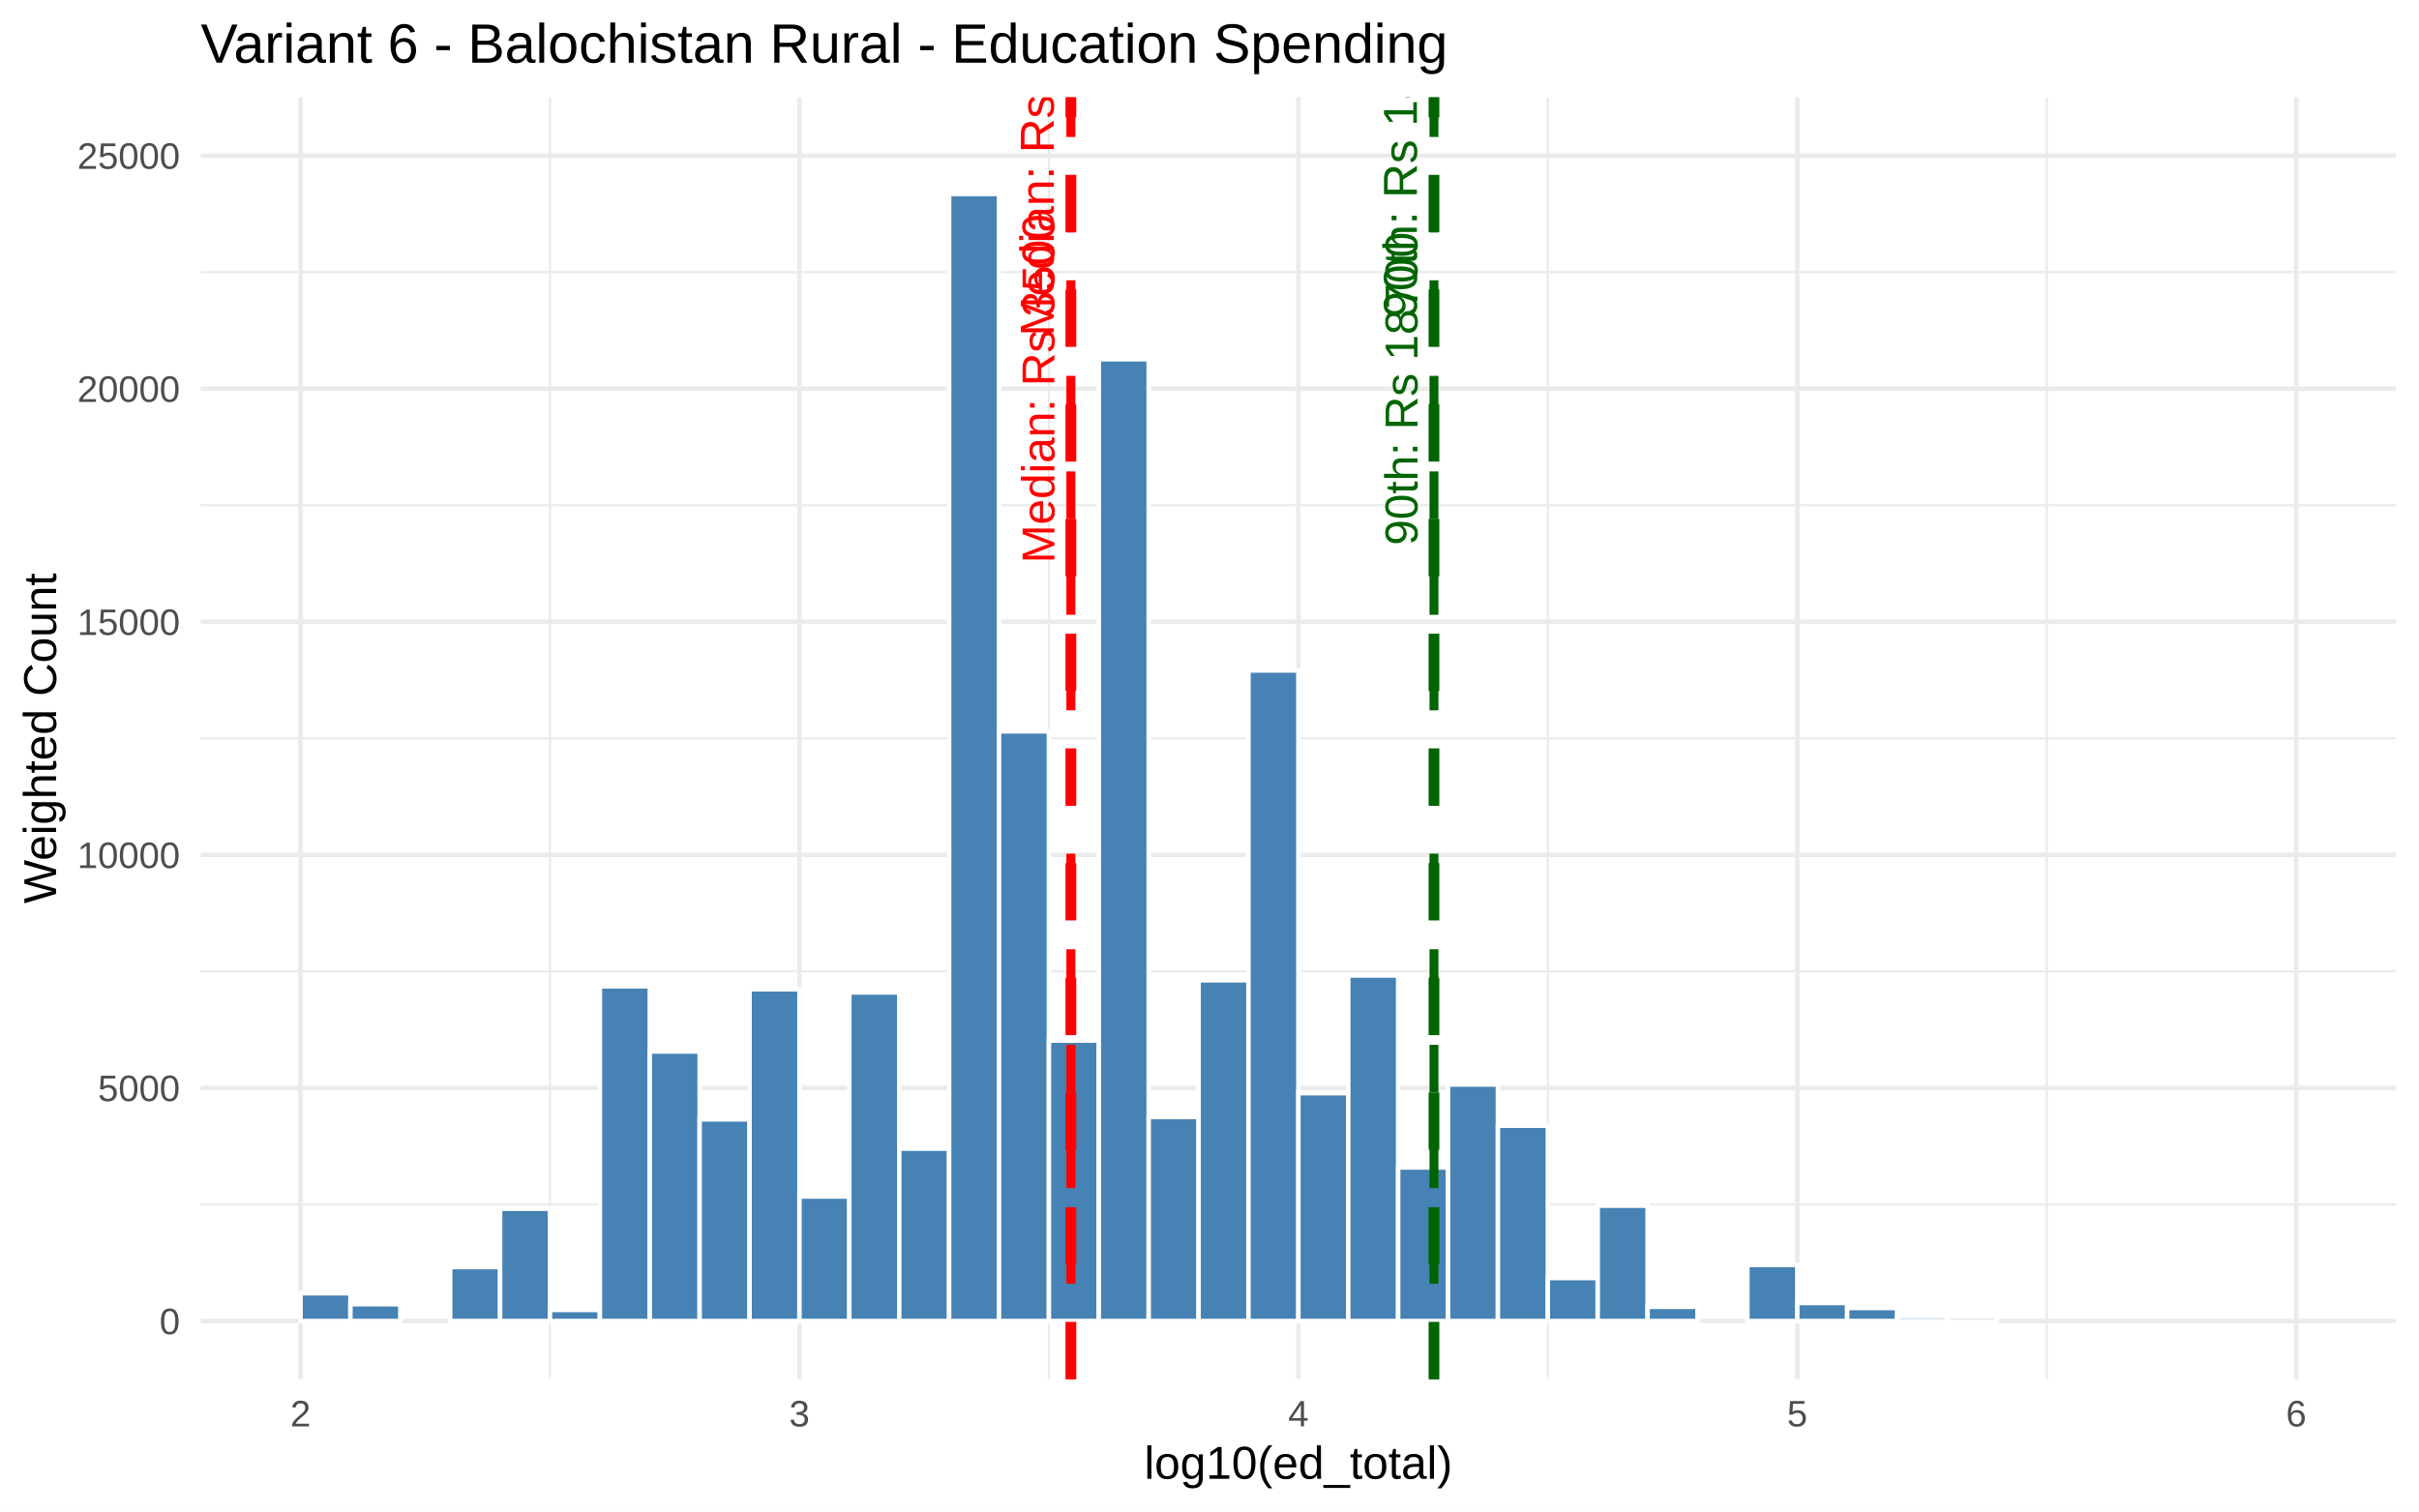
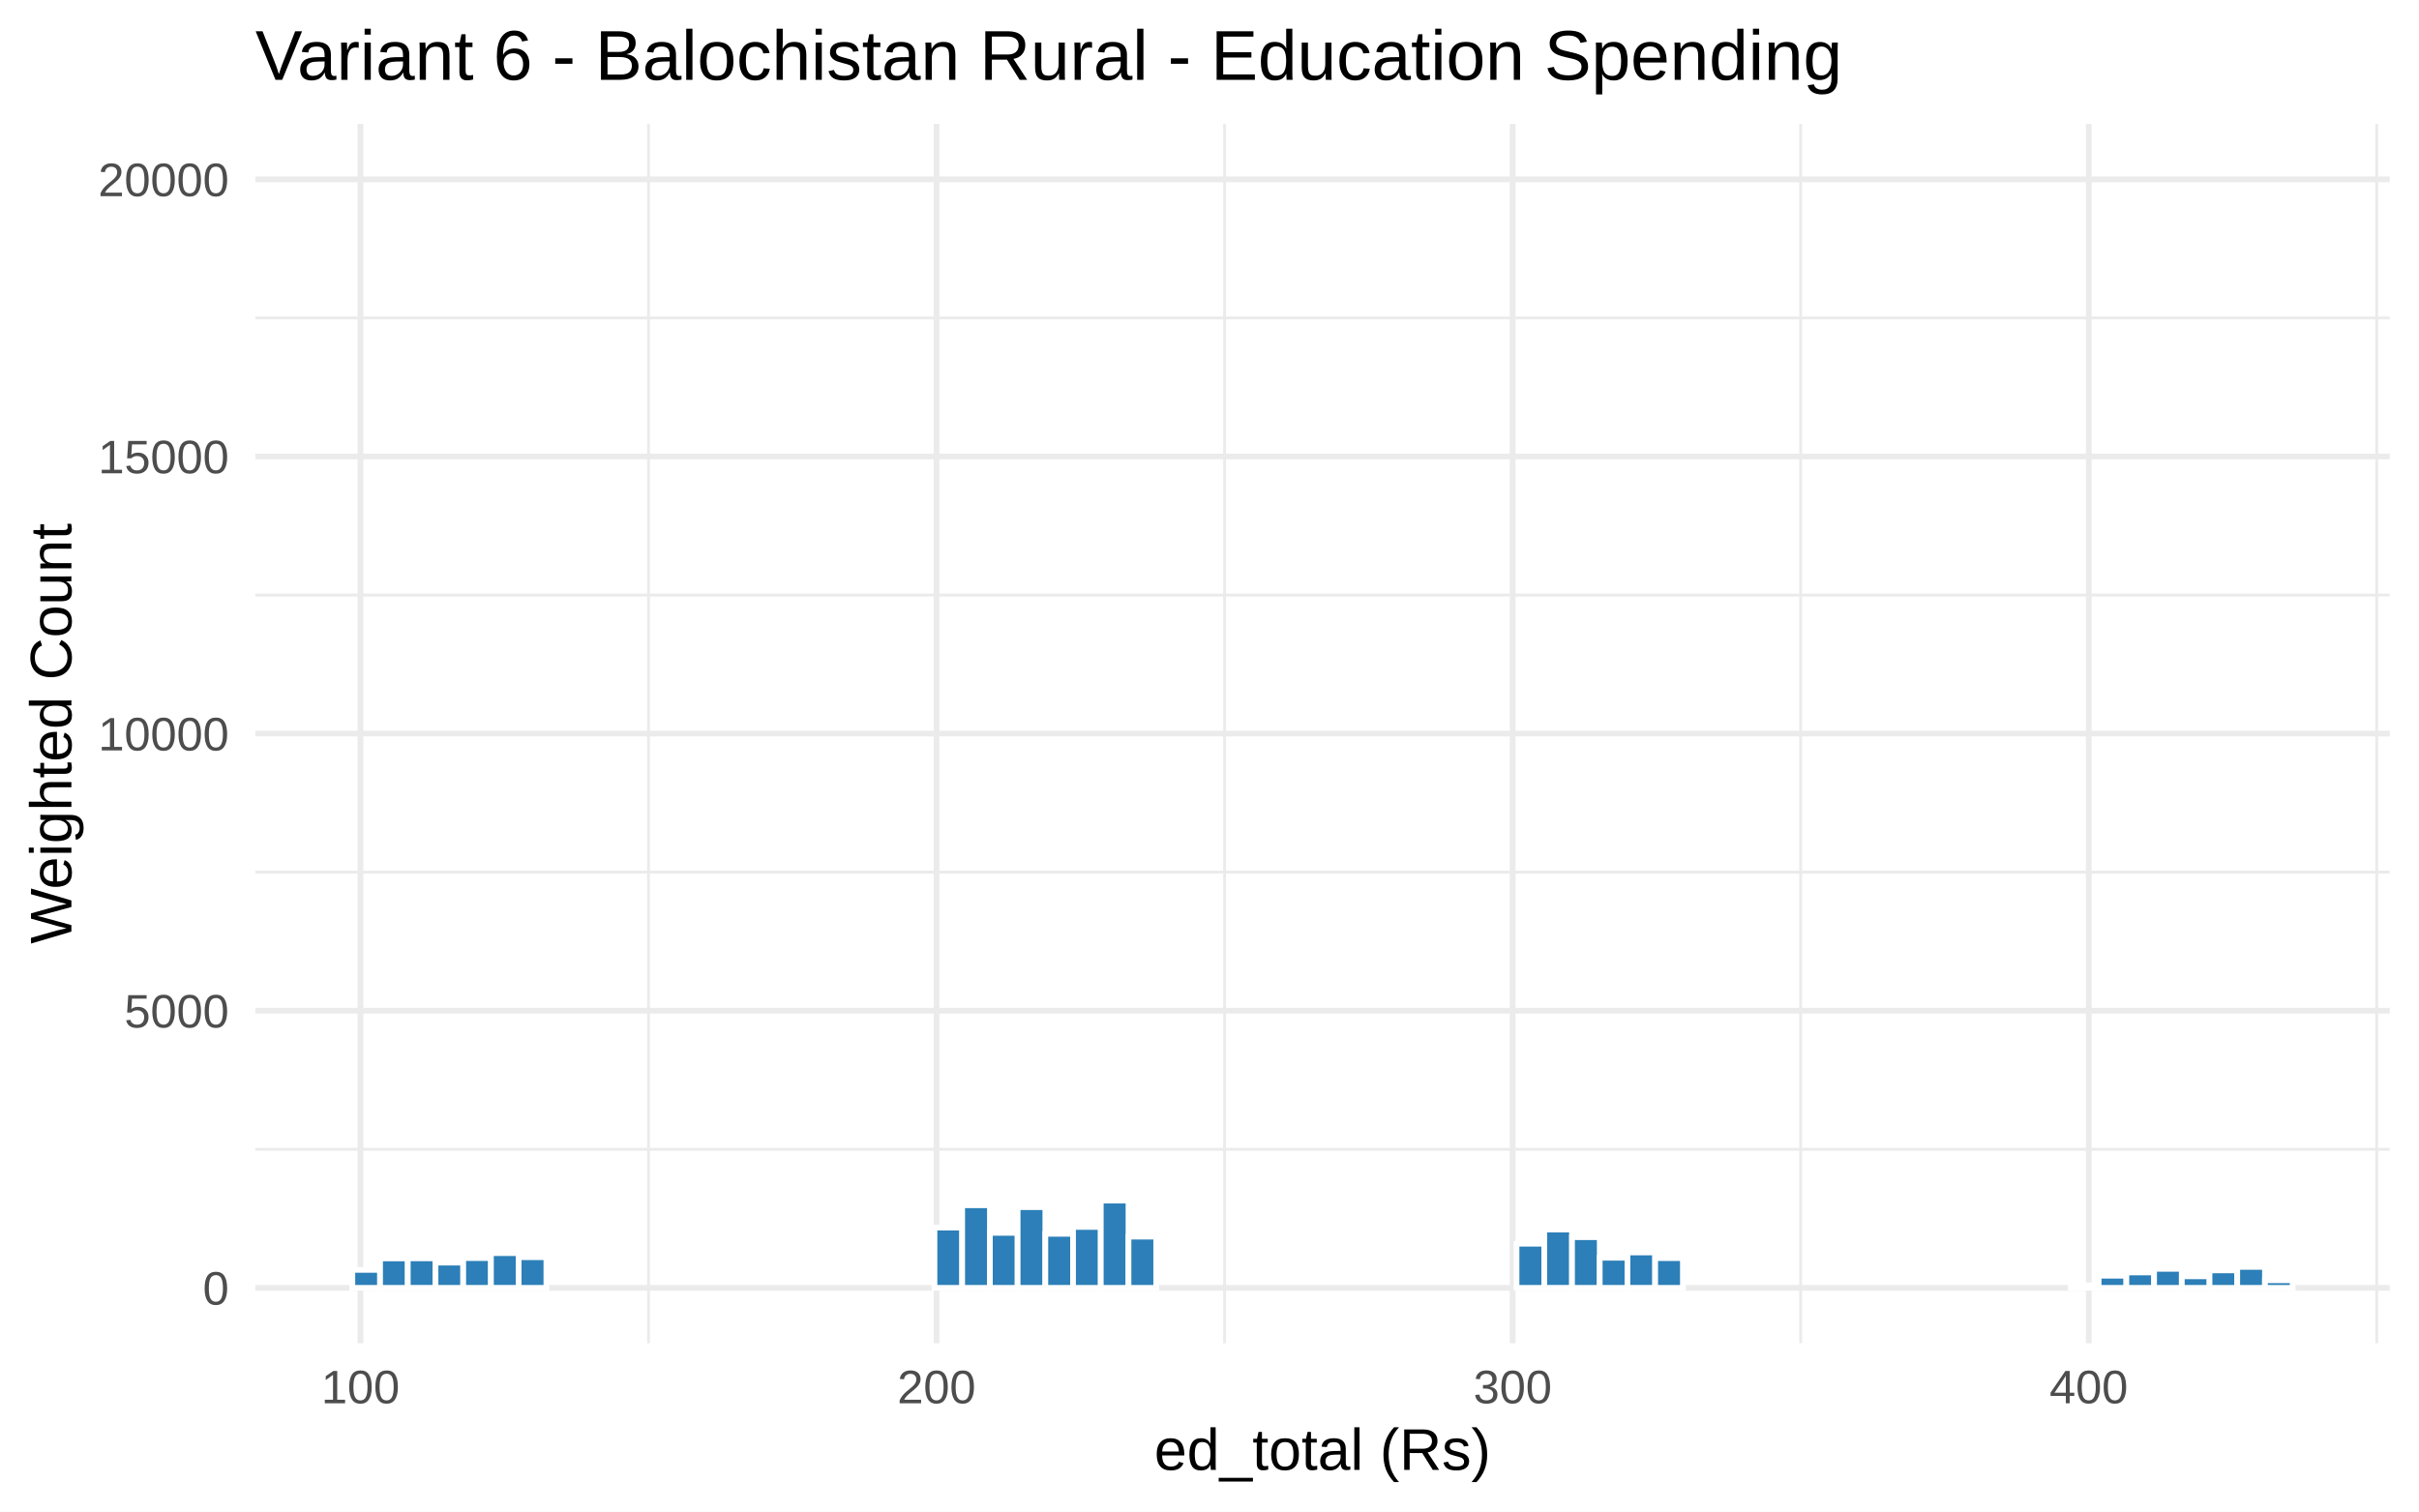
<svg xmlns="http://www.w3.org/2000/svg" width="576.00pt" height="360.00pt" viewBox="0 0 576.00 360.00">
  <g class="svglite">
    <defs>
      <style type="text/css">
    .svglite line, .svglite polyline, .svglite polygon, .svglite path, .svglite rect, .svglite circle {
      fill: none;
      stroke: #000000;
      stroke-linecap: round;
      stroke-linejoin: round;
      stroke-miterlimit: 10.00;
    }
    .svglite text {
      white-space: pre;
    }
    .svglite g.glyphgroup path {
      fill: inherit;
      stroke: none;
    }
  </style>
    </defs>
    <rect width="100%" height="100%" style="stroke: none; fill: #FFFFFF;" />
    <defs>
      <clipPath id="cpMC4wMHw1NzYuMDB8MC4wMHwzNjAuMDA=">
        <rect x="0.00" y="0.00" width="576.00" height="360.00" />
      </clipPath>
    </defs>
    <g clip-path="url(#cpMC4wMHw1NzYuMDB8MC4wMHwzNjAuMDA=)">
-       <rect x="0.00" y="0.00" width="576.00" height="360.00" style="stroke-width: 1.07; stroke: none; fill: #FFFFFF;" />
+       <rect x="0.00" y="0.00" width="576.00" height="360.00" style="stroke-width: 1.36; stroke: none; fill: #FFFFFF;" />
    </g>
    <defs>
-       <clipPath id="cpNDcuODB8NTcwLjUyfDIzLjE4fDMyOC41MA==">
-         <rect x="47.80" y="23.18" width="522.72" height="305.33" />
+       <clipPath id="cpNjAuODB8NTY5LjAzfDI5LjUxfDMxOS45Mw==">
+         <rect x="60.80" y="29.51" width="508.23" height="290.41" />
      </clipPath>
    </defs>
-     <g clip-path="url(#cpNDcuODB8NTcwLjUyfDIzLjE4fDMyOC41MA==)">
-       <polyline points="47.80,286.87 570.52,286.87 " style="stroke-width: 0.53; stroke: #EBEBEB; stroke-linecap: butt;" />
-       <polyline points="47.80,231.35 570.52,231.35 " style="stroke-width: 0.53; stroke: #EBEBEB; stroke-linecap: butt;" />
-       <polyline points="47.80,175.84 570.52,175.84 " style="stroke-width: 0.53; stroke: #EBEBEB; stroke-linecap: butt;" />
-       <polyline points="47.80,120.33 570.52,120.33 " style="stroke-width: 0.53; stroke: #EBEBEB; stroke-linecap: butt;" />
-       <polyline points="47.80,64.81 570.52,64.81 " style="stroke-width: 0.53; stroke: #EBEBEB; stroke-linecap: butt;" />
-       <polyline points="130.96,328.50 130.96,23.18 " style="stroke-width: 0.53; stroke: #EBEBEB; stroke-linecap: butt;" />
-       <polyline points="249.76,328.50 249.76,23.18 " style="stroke-width: 0.53; stroke: #EBEBEB; stroke-linecap: butt;" />
-       <polyline points="368.56,328.50 368.56,23.18 " style="stroke-width: 0.53; stroke: #EBEBEB; stroke-linecap: butt;" />
-       <polyline points="487.36,328.50 487.36,23.18 " style="stroke-width: 0.53; stroke: #EBEBEB; stroke-linecap: butt;" />
-       <polyline points="47.80,314.63 570.52,314.63 " style="stroke-width: 1.07; stroke: #EBEBEB; stroke-linecap: butt;" />
-       <polyline points="47.80,259.11 570.52,259.11 " style="stroke-width: 1.07; stroke: #EBEBEB; stroke-linecap: butt;" />
-       <polyline points="47.80,203.60 570.52,203.60 " style="stroke-width: 1.07; stroke: #EBEBEB; stroke-linecap: butt;" />
-       <polyline points="47.80,148.08 570.52,148.08 " style="stroke-width: 1.07; stroke: #EBEBEB; stroke-linecap: butt;" />
-       <polyline points="47.80,92.57 570.52,92.57 " style="stroke-width: 1.07; stroke: #EBEBEB; stroke-linecap: butt;" />
-       <polyline points="47.80,37.06 570.52,37.06 " style="stroke-width: 1.07; stroke: #EBEBEB; stroke-linecap: butt;" />
-       <polyline points="71.56,328.50 71.56,23.18 " style="stroke-width: 1.07; stroke: #EBEBEB; stroke-linecap: butt;" />
-       <polyline points="190.36,328.50 190.36,23.18 " style="stroke-width: 1.07; stroke: #EBEBEB; stroke-linecap: butt;" />
-       <polyline points="309.16,328.50 309.16,23.18 " style="stroke-width: 1.07; stroke: #EBEBEB; stroke-linecap: butt;" />
-       <polyline points="427.96,328.50 427.96,23.18 " style="stroke-width: 1.07; stroke: #EBEBEB; stroke-linecap: butt;" />
-       <polyline points="546.76,328.50 546.76,23.18 " style="stroke-width: 1.07; stroke: #EBEBEB; stroke-linecap: butt;" />
-       <rect x="71.56" y="308.02" width="11.88" height="6.61" style="stroke-width: 1.07; stroke: #FFFFFF; stroke-linecap: butt; stroke-linejoin: miter; fill: #4682B4;" />
-       <rect x="83.44" y="310.63" width="11.88" height="4.00" style="stroke-width: 1.07; stroke: #FFFFFF; stroke-linecap: butt; stroke-linejoin: miter; fill: #4682B4;" />
-       <rect x="95.32" y="314.63" width="11.88" height="0.00" style="stroke-width: 1.07; stroke: #FFFFFF; stroke-linecap: butt; stroke-linejoin: miter; fill: #4682B4;" />
-       <rect x="107.20" y="301.78" width="11.88" height="12.84" style="stroke-width: 1.07; stroke: #FFFFFF; stroke-linecap: butt; stroke-linejoin: miter; fill: #4682B4;" />
-       <rect x="119.08" y="287.89" width="11.88" height="26.74" style="stroke-width: 1.07; stroke: #FFFFFF; stroke-linecap: butt; stroke-linejoin: miter; fill: #4682B4;" />
-       <rect x="130.96" y="311.99" width="11.88" height="2.63" style="stroke-width: 1.07; stroke: #FFFFFF; stroke-linecap: butt; stroke-linejoin: miter; fill: #4682B4;" />
-       <rect x="142.84" y="234.92" width="11.88" height="79.70" style="stroke-width: 1.07; stroke: #FFFFFF; stroke-linecap: butt; stroke-linejoin: miter; fill: #4682B4;" />
-       <rect x="154.72" y="250.44" width="11.88" height="64.19" style="stroke-width: 1.07; stroke: #FFFFFF; stroke-linecap: butt; stroke-linejoin: miter; fill: #4682B4;" />
-       <rect x="166.60" y="266.60" width="11.88" height="48.03" style="stroke-width: 1.07; stroke: #FFFFFF; stroke-linecap: butt; stroke-linejoin: miter; fill: #4682B4;" />
-       <rect x="178.48" y="235.63" width="11.88" height="79.00" style="stroke-width: 1.07; stroke: #FFFFFF; stroke-linecap: butt; stroke-linejoin: miter; fill: #4682B4;" />
-       <rect x="190.36" y="284.98" width="11.88" height="29.64" style="stroke-width: 1.07; stroke: #FFFFFF; stroke-linecap: butt; stroke-linejoin: miter; fill: #4682B4;" />
-       <rect x="202.24" y="236.38" width="11.88" height="78.25" style="stroke-width: 1.07; stroke: #FFFFFF; stroke-linecap: butt; stroke-linejoin: miter; fill: #4682B4;" />
-       <rect x="214.12" y="273.57" width="11.88" height="41.05" style="stroke-width: 1.07; stroke: #FFFFFF; stroke-linecap: butt; stroke-linejoin: miter; fill: #4682B4;" />
-       <rect x="226.00" y="46.20" width="11.88" height="268.43" style="stroke-width: 1.07; stroke: #FFFFFF; stroke-linecap: butt; stroke-linejoin: miter; fill: #4682B4;" />
-       <rect x="237.88" y="174.19" width="11.88" height="140.44" style="stroke-width: 1.07; stroke: #FFFFFF; stroke-linecap: butt; stroke-linejoin: miter; fill: #4682B4;" />
-       <rect x="249.76" y="247.84" width="11.88" height="66.78" style="stroke-width: 1.07; stroke: #FFFFFF; stroke-linecap: butt; stroke-linejoin: miter; fill: #4682B4;" />
-       <rect x="261.64" y="85.57" width="11.88" height="229.05" style="stroke-width: 1.07; stroke: #FFFFFF; stroke-linecap: butt; stroke-linejoin: miter; fill: #4682B4;" />
-       <rect x="273.52" y="266.04" width="11.88" height="48.58" style="stroke-width: 1.07; stroke: #FFFFFF; stroke-linecap: butt; stroke-linejoin: miter; fill: #4682B4;" />
-       <rect x="285.40" y="233.48" width="11.88" height="81.14" style="stroke-width: 1.07; stroke: #FFFFFF; stroke-linecap: butt; stroke-linejoin: miter; fill: #4682B4;" />
-       <rect x="297.28" y="159.69" width="11.88" height="154.94" style="stroke-width: 1.07; stroke: #FFFFFF; stroke-linecap: butt; stroke-linejoin: miter; fill: #4682B4;" />
-       <rect x="309.16" y="260.37" width="11.88" height="54.25" style="stroke-width: 1.07; stroke: #FFFFFF; stroke-linecap: butt; stroke-linejoin: miter; fill: #4682B4;" />
-       <rect x="321.04" y="232.34" width="11.88" height="82.29" style="stroke-width: 1.07; stroke: #FFFFFF; stroke-linecap: butt; stroke-linejoin: miter; fill: #4682B4;" />
-       <rect x="332.92" y="278.06" width="11.88" height="36.57" style="stroke-width: 1.07; stroke: #FFFFFF; stroke-linecap: butt; stroke-linejoin: miter; fill: #4682B4;" />
-       <rect x="344.80" y="258.30" width="11.88" height="56.33" style="stroke-width: 1.07; stroke: #FFFFFF; stroke-linecap: butt; stroke-linejoin: miter; fill: #4682B4;" />
-       <rect x="356.68" y="268.11" width="11.88" height="46.51" style="stroke-width: 1.07; stroke: #FFFFFF; stroke-linecap: butt; stroke-linejoin: miter; fill: #4682B4;" />
-       <rect x="368.56" y="304.39" width="11.88" height="10.24" style="stroke-width: 1.07; stroke: #FFFFFF; stroke-linecap: butt; stroke-linejoin: miter; fill: #4682B4;" />
-       <rect x="380.44" y="287.16" width="11.88" height="27.46" style="stroke-width: 1.07; stroke: #FFFFFF; stroke-linecap: butt; stroke-linejoin: miter; fill: #4682B4;" />
-       <rect x="392.32" y="311.25" width="11.88" height="3.38" style="stroke-width: 1.07; stroke: #FFFFFF; stroke-linecap: butt; stroke-linejoin: miter; fill: #4682B4;" />
-       <rect x="404.20" y="314.63" width="11.88" height="0.00" style="stroke-width: 1.07; stroke: #FFFFFF; stroke-linecap: butt; stroke-linejoin: miter; fill: #4682B4;" />
-       <rect x="416.08" y="301.28" width="11.88" height="13.35" style="stroke-width: 1.07; stroke: #FFFFFF; stroke-linecap: butt; stroke-linejoin: miter; fill: #4682B4;" />
-       <rect x="427.96" y="310.34" width="11.88" height="4.28" style="stroke-width: 1.07; stroke: #FFFFFF; stroke-linecap: butt; stroke-linejoin: miter; fill: #4682B4;" />
-       <rect x="439.84" y="311.53" width="11.88" height="3.09" style="stroke-width: 1.07; stroke: #FFFFFF; stroke-linecap: butt; stroke-linejoin: miter; fill: #4682B4;" />
-       <rect x="451.72" y="313.48" width="11.88" height="1.14" style="stroke-width: 1.07; stroke: #FFFFFF; stroke-linecap: butt; stroke-linejoin: miter; fill: #4682B4;" />
-       <rect x="463.60" y="313.52" width="11.88" height="1.11" style="stroke-width: 1.07; stroke: #FFFFFF; stroke-linecap: butt; stroke-linejoin: miter; fill: #4682B4;" />
-       <rect x="475.48" y="314.63" width="11.88" height="0.00" style="stroke-width: 1.07; stroke: #FFFFFF; stroke-linecap: butt; stroke-linejoin: miter; fill: #4682B4;" />
-       <rect x="487.36" y="314.63" width="11.88" height="0.00" style="stroke-width: 1.07; stroke: #FFFFFF; stroke-linecap: butt; stroke-linejoin: miter; fill: #4682B4;" />
-       <rect x="499.24" y="314.63" width="11.88" height="0.00" style="stroke-width: 1.07; stroke: #FFFFFF; stroke-linecap: butt; stroke-linejoin: miter; fill: #4682B4;" />
-       <rect x="511.12" y="314.63" width="11.88" height="0.00" style="stroke-width: 1.07; stroke: #FFFFFF; stroke-linecap: butt; stroke-linejoin: miter; fill: #4682B4;" />
-       <rect x="523.00" y="314.63" width="11.88" height="0.00" style="stroke-width: 1.07; stroke: #FFFFFF; stroke-linecap: butt; stroke-linejoin: miter; fill: #4682B4;" />
-       <rect x="534.88" y="314.63" width="11.88" height="0.00" style="stroke-width: 1.07; stroke: #FFFFFF; stroke-linecap: butt; stroke-linejoin: miter; fill: #4682B4;" />
-       <line x1="254.99" y1="328.50" x2="254.99" y2="23.18" style="stroke-width: 2.13; stroke: #FF0000; stroke-dasharray: 11.38,11.38; stroke-linecap: butt;" />
-       <line x1="341.45" y1="328.50" x2="341.45" y2="23.18" style="stroke-width: 2.13; stroke: #006400; stroke-dasharray: 11.38,11.38; stroke-linecap: butt;" />
-       <text transform="translate(251.06,92.57) rotate(-90)" text-anchor="middle" style="font-size: 11.00px;fill: #FF0000; font-family: &quot;Arial&quot;;" textLength="83.22px" lengthAdjust="spacingAndGlyphs">Median: Rs 3500</text>
-       <text transform="translate(337.52,92.57) rotate(-90)" text-anchor="middle" style="font-size: 11.00px;fill: #006400; font-family: &quot;Arial&quot;;" textLength="74.69px" lengthAdjust="spacingAndGlyphs">90th: Rs 18700</text>
-       <line x1="254.99" y1="328.50" x2="254.99" y2="23.18" style="stroke-width: 2.56; stroke: #FF0000; stroke-dasharray: 13.66,13.66; stroke-linecap: butt;" />
-       <line x1="341.45" y1="328.50" x2="341.45" y2="23.18" style="stroke-width: 2.56; stroke: #006400; stroke-dasharray: 13.66,13.66; stroke-linecap: butt;" />
-       <text transform="translate(250.92,37.06) rotate(-90)" text-anchor="middle" style="font-size: 11.38px;fill: #FF0000; font-family: &quot;Arial&quot;;" textLength="86.00px" lengthAdjust="spacingAndGlyphs">Median: Rs 3500</text>
-       <text transform="translate(337.38,37.06) rotate(-90)" text-anchor="middle" style="font-size: 11.38px;fill: #006400; font-family: &quot;Arial&quot;;" textLength="77.16px" lengthAdjust="spacingAndGlyphs">90th: Rs 18700</text>
+     <g clip-path="url(#cpNjAuODB8NTY5LjAzfDI5LjUxfDMxOS45Mw==)">
+       <polyline points="60.80,273.73 569.03,273.73 " style="stroke-width: 0.68; stroke: #EBEBEB; stroke-linecap: butt;" />
+       <polyline points="60.80,207.72 569.03,207.72 " style="stroke-width: 0.68; stroke: #EBEBEB; stroke-linecap: butt;" />
+       <polyline points="60.80,141.72 569.03,141.72 " style="stroke-width: 0.68; stroke: #EBEBEB; stroke-linecap: butt;" />
+       <polyline points="60.80,75.72 569.03,75.72 " style="stroke-width: 0.68; stroke: #EBEBEB; stroke-linecap: butt;" />
+       <polyline points="154.42,319.93 154.42,29.51 " style="stroke-width: 0.68; stroke: #EBEBEB; stroke-linecap: butt;" />
+       <polyline points="291.59,319.93 291.59,29.51 " style="stroke-width: 0.68; stroke: #EBEBEB; stroke-linecap: butt;" />
+       <polyline points="428.77,319.93 428.77,29.51 " style="stroke-width: 0.68; stroke: #EBEBEB; stroke-linecap: butt;" />
+       <polyline points="565.94,319.93 565.94,29.51 " style="stroke-width: 0.68; stroke: #EBEBEB; stroke-linecap: butt;" />
+       <polyline points="60.80,306.73 569.03,306.73 " style="stroke-width: 1.36; stroke: #EBEBEB; stroke-linecap: butt;" />
+       <polyline points="60.80,240.72 569.03,240.72 " style="stroke-width: 1.36; stroke: #EBEBEB; stroke-linecap: butt;" />
+       <polyline points="60.80,174.72 569.03,174.72 " style="stroke-width: 1.36; stroke: #EBEBEB; stroke-linecap: butt;" />
+       <polyline points="60.80,108.72 569.03,108.72 " style="stroke-width: 1.36; stroke: #EBEBEB; stroke-linecap: butt;" />
+       <polyline points="60.80,42.71 569.03,42.71 " style="stroke-width: 1.36; stroke: #EBEBEB; stroke-linecap: butt;" />
+       <polyline points="85.83,319.93 85.83,29.51 " style="stroke-width: 1.36; stroke: #EBEBEB; stroke-linecap: butt;" />
+       <polyline points="223.00,319.93 223.00,29.51 " style="stroke-width: 1.36; stroke: #EBEBEB; stroke-linecap: butt;" />
+       <polyline points="360.18,319.93 360.18,29.51 " style="stroke-width: 1.36; stroke: #EBEBEB; stroke-linecap: butt;" />
+       <polyline points="497.36,319.93 497.36,29.51 " style="stroke-width: 1.36; stroke: #EBEBEB; stroke-linecap: butt;" />
+       <rect x="83.90" y="302.45" width="6.60" height="4.28" style="stroke-width: 1.36; stroke: #FFFFFF; stroke-linecap: butt; stroke-linejoin: miter; fill: #2C7FB8;" />
+       <rect x="90.50" y="299.72" width="6.60" height="7.01" style="stroke-width: 1.36; stroke: #FFFFFF; stroke-linecap: butt; stroke-linejoin: miter; fill: #2C7FB8;" />
+       <rect x="97.10" y="299.70" width="6.60" height="7.02" style="stroke-width: 1.36; stroke: #FFFFFF; stroke-linecap: butt; stroke-linejoin: miter; fill: #2C7FB8;" />
+       <rect x="103.70" y="300.72" width="6.60" height="6.01" style="stroke-width: 1.36; stroke: #FFFFFF; stroke-linecap: butt; stroke-linejoin: miter; fill: #2C7FB8;" />
+       <rect x="110.30" y="299.64" width="6.60" height="7.09" style="stroke-width: 1.36; stroke: #FFFFFF; stroke-linecap: butt; stroke-linejoin: miter; fill: #2C7FB8;" />
+       <rect x="116.90" y="298.46" width="6.60" height="8.26" style="stroke-width: 1.36; stroke: #FFFFFF; stroke-linecap: butt; stroke-linejoin: miter; fill: #2C7FB8;" />
+       <rect x="123.50" y="299.43" width="6.60" height="7.30" style="stroke-width: 1.36; stroke: #FFFFFF; stroke-linecap: butt; stroke-linejoin: miter; fill: #2C7FB8;" />
+       <rect x="130.10" y="306.73" width="6.60" height="0.00" style="stroke-width: 1.36; stroke: #FFFFFF; stroke-linecap: butt; stroke-linejoin: miter; fill: #2C7FB8;" />
+       <rect x="136.70" y="306.73" width="6.60" height="0.00" style="stroke-width: 1.36; stroke: #FFFFFF; stroke-linecap: butt; stroke-linejoin: miter; fill: #2C7FB8;" />
+       <rect x="143.30" y="306.73" width="6.60" height="0.00" style="stroke-width: 1.36; stroke: #FFFFFF; stroke-linecap: butt; stroke-linejoin: miter; fill: #2C7FB8;" />
+       <rect x="149.90" y="306.73" width="6.60" height="0.00" style="stroke-width: 1.36; stroke: #FFFFFF; stroke-linecap: butt; stroke-linejoin: miter; fill: #2C7FB8;" />
+       <rect x="156.50" y="306.73" width="6.60" height="0.00" style="stroke-width: 1.36; stroke: #FFFFFF; stroke-linecap: butt; stroke-linejoin: miter; fill: #2C7FB8;" />
+       <rect x="163.10" y="306.73" width="6.60" height="0.00" style="stroke-width: 1.36; stroke: #FFFFFF; stroke-linecap: butt; stroke-linejoin: miter; fill: #2C7FB8;" />
+       <rect x="169.70" y="306.73" width="6.60" height="0.00" style="stroke-width: 1.36; stroke: #FFFFFF; stroke-linecap: butt; stroke-linejoin: miter; fill: #2C7FB8;" />
+       <rect x="176.30" y="306.73" width="6.60" height="0.00" style="stroke-width: 1.36; stroke: #FFFFFF; stroke-linecap: butt; stroke-linejoin: miter; fill: #2C7FB8;" />
+       <rect x="182.90" y="306.73" width="6.60" height="0.00" style="stroke-width: 1.36; stroke: #FFFFFF; stroke-linecap: butt; stroke-linejoin: miter; fill: #2C7FB8;" />
+       <rect x="189.51" y="306.73" width="6.60" height="0.00" style="stroke-width: 1.36; stroke: #FFFFFF; stroke-linecap: butt; stroke-linejoin: miter; fill: #2C7FB8;" />
+       <rect x="196.11" y="306.73" width="6.60" height="0.00" style="stroke-width: 1.36; stroke: #FFFFFF; stroke-linecap: butt; stroke-linejoin: miter; fill: #2C7FB8;" />
+       <rect x="202.71" y="306.73" width="6.60" height="0.00" style="stroke-width: 1.36; stroke: #FFFFFF; stroke-linecap: butt; stroke-linejoin: miter; fill: #2C7FB8;" />
+       <rect x="209.31" y="306.73" width="6.60" height="0.00" style="stroke-width: 1.36; stroke: #FFFFFF; stroke-linecap: butt; stroke-linejoin: miter; fill: #2C7FB8;" />
+       <rect x="215.91" y="306.73" width="6.60" height="0.00" style="stroke-width: 1.36; stroke: #FFFFFF; stroke-linecap: butt; stroke-linejoin: miter; fill: #2C7FB8;" />
+       <rect x="222.51" y="292.38" width="6.60" height="14.35" style="stroke-width: 1.36; stroke: #FFFFFF; stroke-linecap: butt; stroke-linejoin: miter; fill: #2C7FB8;" />
+       <rect x="229.11" y="287.06" width="6.60" height="19.67" style="stroke-width: 1.36; stroke: #FFFFFF; stroke-linecap: butt; stroke-linejoin: miter; fill: #2C7FB8;" />
+       <rect x="235.71" y="293.63" width="6.60" height="13.10" style="stroke-width: 1.36; stroke: #FFFFFF; stroke-linecap: butt; stroke-linejoin: miter; fill: #2C7FB8;" />
+       <rect x="242.31" y="287.51" width="6.60" height="19.22" style="stroke-width: 1.36; stroke: #FFFFFF; stroke-linecap: butt; stroke-linejoin: miter; fill: #2C7FB8;" />
+       <rect x="248.91" y="293.86" width="6.60" height="12.87" style="stroke-width: 1.36; stroke: #FFFFFF; stroke-linecap: butt; stroke-linejoin: miter; fill: #2C7FB8;" />
+       <rect x="255.51" y="292.22" width="6.60" height="14.51" style="stroke-width: 1.36; stroke: #FFFFFF; stroke-linecap: butt; stroke-linejoin: miter; fill: #2C7FB8;" />
+       <rect x="262.11" y="285.95" width="6.60" height="20.78" style="stroke-width: 1.36; stroke: #FFFFFF; stroke-linecap: butt; stroke-linejoin: miter; fill: #2C7FB8;" />
+       <rect x="268.71" y="294.53" width="6.60" height="12.20" style="stroke-width: 1.36; stroke: #FFFFFF; stroke-linecap: butt; stroke-linejoin: miter; fill: #2C7FB8;" />
+       <rect x="275.31" y="306.73" width="6.60" height="0.00" style="stroke-width: 1.36; stroke: #FFFFFF; stroke-linecap: butt; stroke-linejoin: miter; fill: #2C7FB8;" />
+       <rect x="281.91" y="306.73" width="6.60" height="0.00" style="stroke-width: 1.36; stroke: #FFFFFF; stroke-linecap: butt; stroke-linejoin: miter; fill: #2C7FB8;" />
+       <rect x="288.51" y="306.73" width="6.60" height="0.00" style="stroke-width: 1.36; stroke: #FFFFFF; stroke-linecap: butt; stroke-linejoin: miter; fill: #2C7FB8;" />
+       <rect x="295.11" y="306.73" width="6.60" height="0.00" style="stroke-width: 1.36; stroke: #FFFFFF; stroke-linecap: butt; stroke-linejoin: miter; fill: #2C7FB8;" />
+       <rect x="301.71" y="306.73" width="6.60" height="0.00" style="stroke-width: 1.36; stroke: #FFFFFF; stroke-linecap: butt; stroke-linejoin: miter; fill: #2C7FB8;" />
+       <rect x="308.31" y="306.73" width="6.60" height="0.00" style="stroke-width: 1.36; stroke: #FFFFFF; stroke-linecap: butt; stroke-linejoin: miter; fill: #2C7FB8;" />
+       <rect x="314.91" y="306.73" width="6.60" height="0.00" style="stroke-width: 1.36; stroke: #FFFFFF; stroke-linecap: butt; stroke-linejoin: miter; fill: #2C7FB8;" />
+       <rect x="321.51" y="306.73" width="6.60" height="0.00" style="stroke-width: 1.36; stroke: #FFFFFF; stroke-linecap: butt; stroke-linejoin: miter; fill: #2C7FB8;" />
+       <rect x="328.11" y="306.73" width="6.60" height="0.00" style="stroke-width: 1.36; stroke: #FFFFFF; stroke-linecap: butt; stroke-linejoin: miter; fill: #2C7FB8;" />
+       <rect x="334.71" y="306.73" width="6.60" height="0.00" style="stroke-width: 1.36; stroke: #FFFFFF; stroke-linecap: butt; stroke-linejoin: miter; fill: #2C7FB8;" />
+       <rect x="341.31" y="306.73" width="6.60" height="0.00" style="stroke-width: 1.36; stroke: #FFFFFF; stroke-linecap: butt; stroke-linejoin: miter; fill: #2C7FB8;" />
+       <rect x="347.91" y="306.73" width="6.60" height="0.00" style="stroke-width: 1.36; stroke: #FFFFFF; stroke-linecap: butt; stroke-linejoin: miter; fill: #2C7FB8;" />
+       <rect x="354.51" y="306.73" width="6.60" height="0.00" style="stroke-width: 1.36; stroke: #FFFFFF; stroke-linecap: butt; stroke-linejoin: miter; fill: #2C7FB8;" />
+       <rect x="361.11" y="296.22" width="6.60" height="10.51" style="stroke-width: 1.36; stroke: #FFFFFF; stroke-linecap: butt; stroke-linejoin: miter; fill: #2C7FB8;" />
+       <rect x="367.72" y="292.85" width="6.60" height="13.87" style="stroke-width: 1.36; stroke: #FFFFFF; stroke-linecap: butt; stroke-linejoin: miter; fill: #2C7FB8;" />
+       <rect x="374.32" y="294.66" width="6.60" height="12.07" style="stroke-width: 1.36; stroke: #FFFFFF; stroke-linecap: butt; stroke-linejoin: miter; fill: #2C7FB8;" />
+       <rect x="380.92" y="299.56" width="6.60" height="7.17" style="stroke-width: 1.36; stroke: #FFFFFF; stroke-linecap: butt; stroke-linejoin: miter; fill: #2C7FB8;" />
+       <rect x="387.52" y="298.30" width="6.60" height="8.42" style="stroke-width: 1.36; stroke: #FFFFFF; stroke-linecap: butt; stroke-linejoin: miter; fill: #2C7FB8;" />
+       <rect x="394.12" y="299.65" width="6.60" height="7.08" style="stroke-width: 1.36; stroke: #FFFFFF; stroke-linecap: butt; stroke-linejoin: miter; fill: #2C7FB8;" />
+       <rect x="400.72" y="306.73" width="6.60" height="0.00" style="stroke-width: 1.36; stroke: #FFFFFF; stroke-linecap: butt; stroke-linejoin: miter; fill: #2C7FB8;" />
+       <rect x="407.32" y="306.73" width="6.60" height="0.00" style="stroke-width: 1.36; stroke: #FFFFFF; stroke-linecap: butt; stroke-linejoin: miter; fill: #2C7FB8;" />
+       <rect x="413.92" y="306.73" width="6.60" height="0.00" style="stroke-width: 1.36; stroke: #FFFFFF; stroke-linecap: butt; stroke-linejoin: miter; fill: #2C7FB8;" />
+       <rect x="420.52" y="306.73" width="6.60" height="0.00" style="stroke-width: 1.36; stroke: #FFFFFF; stroke-linecap: butt; stroke-linejoin: miter; fill: #2C7FB8;" />
+       <rect x="427.12" y="306.73" width="6.60" height="0.00" style="stroke-width: 1.36; stroke: #FFFFFF; stroke-linecap: butt; stroke-linejoin: miter; fill: #2C7FB8;" />
+       <rect x="433.72" y="306.73" width="6.60" height="0.00" style="stroke-width: 1.36; stroke: #FFFFFF; stroke-linecap: butt; stroke-linejoin: miter; fill: #2C7FB8;" />
+       <rect x="440.32" y="306.73" width="6.60" height="0.00" style="stroke-width: 1.36; stroke: #FFFFFF; stroke-linecap: butt; stroke-linejoin: miter; fill: #2C7FB8;" />
+       <rect x="446.92" y="306.73" width="6.60" height="0.00" style="stroke-width: 1.36; stroke: #FFFFFF; stroke-linecap: butt; stroke-linejoin: miter; fill: #2C7FB8;" />
+       <rect x="453.52" y="306.73" width="6.60" height="0.00" style="stroke-width: 1.36; stroke: #FFFFFF; stroke-linecap: butt; stroke-linejoin: miter; fill: #2C7FB8;" />
+       <rect x="460.12" y="306.73" width="6.60" height="0.00" style="stroke-width: 1.36; stroke: #FFFFFF; stroke-linecap: butt; stroke-linejoin: miter; fill: #2C7FB8;" />
+       <rect x="466.72" y="306.73" width="6.60" height="0.00" style="stroke-width: 1.36; stroke: #FFFFFF; stroke-linecap: butt; stroke-linejoin: miter; fill: #2C7FB8;" />
+       <rect x="473.32" y="306.73" width="6.60" height="0.00" style="stroke-width: 1.36; stroke: #FFFFFF; stroke-linecap: butt; stroke-linejoin: miter; fill: #2C7FB8;" />
+       <rect x="479.92" y="306.73" width="6.60" height="0.00" style="stroke-width: 1.36; stroke: #FFFFFF; stroke-linecap: butt; stroke-linejoin: miter; fill: #2C7FB8;" />
+       <rect x="486.52" y="306.73" width="6.60" height="0.00" style="stroke-width: 1.36; stroke: #FFFFFF; stroke-linecap: butt; stroke-linejoin: miter; fill: #2C7FB8;" />
+       <rect x="493.12" y="306.12" width="6.60" height="0.61" style="stroke-width: 1.36; stroke: #FFFFFF; stroke-linecap: butt; stroke-linejoin: miter; fill: #2C7FB8;" />
+       <rect x="499.72" y="303.84" width="6.60" height="2.89" style="stroke-width: 1.36; stroke: #FFFFFF; stroke-linecap: butt; stroke-linejoin: miter; fill: #2C7FB8;" />
+       <rect x="506.32" y="303.06" width="6.60" height="3.67" style="stroke-width: 1.36; stroke: #FFFFFF; stroke-linecap: butt; stroke-linejoin: miter; fill: #2C7FB8;" />
+       <rect x="512.92" y="302.20" width="6.60" height="4.53" style="stroke-width: 1.36; stroke: #FFFFFF; stroke-linecap: butt; stroke-linejoin: miter; fill: #2C7FB8;" />
+       <rect x="519.52" y="303.98" width="6.60" height="2.75" style="stroke-width: 1.36; stroke: #FFFFFF; stroke-linecap: butt; stroke-linejoin: miter; fill: #2C7FB8;" />
+       <rect x="526.12" y="302.57" width="6.60" height="4.16" style="stroke-width: 1.36; stroke: #FFFFFF; stroke-linecap: butt; stroke-linejoin: miter; fill: #2C7FB8;" />
+       <rect x="532.72" y="301.74" width="6.60" height="4.99" style="stroke-width: 1.36; stroke: #FFFFFF; stroke-linecap: butt; stroke-linejoin: miter; fill: #2C7FB8;" />
+       <rect x="539.32" y="304.93" width="6.60" height="1.80" style="stroke-width: 1.36; stroke: #FFFFFF; stroke-linecap: butt; stroke-linejoin: miter; fill: #2C7FB8;" />
    </g>
    <g clip-path="url(#cpMC4wMHw1NzYuMDB8MC4wMHwzNjAuMDA=)">
-       <text x="42.87" y="317.78" text-anchor="end" style="font-size: 8.80px;fill: #4D4D4D; font-family: &quot;Arial&quot;;" textLength="4.89px" lengthAdjust="spacingAndGlyphs">0</text>
-       <text x="42.87" y="262.26" text-anchor="end" style="font-size: 8.80px;fill: #4D4D4D; font-family: &quot;Arial&quot;;" textLength="19.56px" lengthAdjust="spacingAndGlyphs">5000</text>
-       <text x="42.87" y="206.75" text-anchor="end" style="font-size: 8.80px;fill: #4D4D4D; font-family: &quot;Arial&quot;;" textLength="24.45px" lengthAdjust="spacingAndGlyphs">10000</text>
-       <text x="42.87" y="151.23" text-anchor="end" style="font-size: 8.80px;fill: #4D4D4D; font-family: &quot;Arial&quot;;" textLength="24.45px" lengthAdjust="spacingAndGlyphs">15000</text>
-       <text x="42.87" y="95.72" text-anchor="end" style="font-size: 8.80px;fill: #4D4D4D; font-family: &quot;Arial&quot;;" textLength="24.45px" lengthAdjust="spacingAndGlyphs">20000</text>
-       <text x="42.87" y="40.21" text-anchor="end" style="font-size: 8.80px;fill: #4D4D4D; font-family: &quot;Arial&quot;;" textLength="24.45px" lengthAdjust="spacingAndGlyphs">25000</text>
-       <text x="71.56" y="339.74" text-anchor="middle" style="font-size: 8.80px;fill: #4D4D4D; font-family: &quot;Arial&quot;;" textLength="4.89px" lengthAdjust="spacingAndGlyphs">2</text>
-       <text x="190.36" y="339.74" text-anchor="middle" style="font-size: 8.80px;fill: #4D4D4D; font-family: &quot;Arial&quot;;" textLength="4.89px" lengthAdjust="spacingAndGlyphs">3</text>
-       <text x="309.16" y="339.74" text-anchor="middle" style="font-size: 8.80px;fill: #4D4D4D; font-family: &quot;Arial&quot;;" textLength="4.89px" lengthAdjust="spacingAndGlyphs">4</text>
-       <text x="427.96" y="339.74" text-anchor="middle" style="font-size: 8.80px;fill: #4D4D4D; font-family: &quot;Arial&quot;;" textLength="4.89px" lengthAdjust="spacingAndGlyphs">5</text>
-       <text x="546.76" y="339.74" text-anchor="middle" style="font-size: 8.80px;fill: #4D4D4D; font-family: &quot;Arial&quot;;" textLength="4.89px" lengthAdjust="spacingAndGlyphs">6</text>
-       <text x="309.16" y="352.20" text-anchor="middle" style="font-size: 11.00px; font-family: &quot;Arial&quot;;" textLength="73.44px" lengthAdjust="spacingAndGlyphs">log10(ed_total)</text>
-       <text transform="translate(13.36,175.84) rotate(-90)" text-anchor="middle" style="font-size: 11.00px; font-family: &quot;Arial&quot;;" textLength="78.73px" lengthAdjust="spacingAndGlyphs">Weighted Count</text>
-       <text x="47.80" y="14.93" style="font-size: 13.20px; font-family: &quot;Arial&quot;;" textLength="296.48px" lengthAdjust="spacingAndGlyphs">Variant 6 - Balochistan Rural - Education Spending</text>
+       <text x="54.52" y="310.73" text-anchor="end" style="font-size: 11.20px;fill: #4D4D4D; font-family: &quot;Arial&quot;;" textLength="6.22px" lengthAdjust="spacingAndGlyphs">0</text>
+       <text x="54.52" y="244.73" text-anchor="end" style="font-size: 11.20px;fill: #4D4D4D; font-family: &quot;Arial&quot;;" textLength="24.88px" lengthAdjust="spacingAndGlyphs">5000</text>
+       <text x="54.52" y="178.73" text-anchor="end" style="font-size: 11.20px;fill: #4D4D4D; font-family: &quot;Arial&quot;;" textLength="31.09px" lengthAdjust="spacingAndGlyphs">10000</text>
+       <text x="54.52" y="112.72" text-anchor="end" style="font-size: 11.20px;fill: #4D4D4D; font-family: &quot;Arial&quot;;" textLength="31.09px" lengthAdjust="spacingAndGlyphs">15000</text>
+       <text x="54.52" y="46.72" text-anchor="end" style="font-size: 11.20px;fill: #4D4D4D; font-family: &quot;Arial&quot;;" textLength="31.09px" lengthAdjust="spacingAndGlyphs">20000</text>
+       <text x="85.83" y="334.22" text-anchor="middle" style="font-size: 11.20px;fill: #4D4D4D; font-family: &quot;Arial&quot;;" textLength="18.66px" lengthAdjust="spacingAndGlyphs">100</text>
+       <text x="223.00" y="334.22" text-anchor="middle" style="font-size: 11.20px;fill: #4D4D4D; font-family: &quot;Arial&quot;;" textLength="18.66px" lengthAdjust="spacingAndGlyphs">200</text>
+       <text x="360.18" y="334.22" text-anchor="middle" style="font-size: 11.20px;fill: #4D4D4D; font-family: &quot;Arial&quot;;" textLength="18.66px" lengthAdjust="spacingAndGlyphs">300</text>
+       <text x="497.36" y="334.22" text-anchor="middle" style="font-size: 11.20px;fill: #4D4D4D; font-family: &quot;Arial&quot;;" textLength="18.66px" lengthAdjust="spacingAndGlyphs">400</text>
+       <text x="314.91" y="350.08" text-anchor="middle" style="font-size: 14.00px; font-family: &quot;Arial&quot;;" textLength="80.11px" lengthAdjust="spacingAndGlyphs">ed_total (Rs)</text>
+       <text transform="translate(17.00,174.72) rotate(-90)" text-anchor="middle" style="font-size: 14.00px; font-family: &quot;Arial&quot;;" textLength="100.11px" lengthAdjust="spacingAndGlyphs">Weighted Count</text>
+       <text x="60.80" y="19.01" style="font-size: 16.80px; font-family: &quot;Arial&quot;;" textLength="377.97px" lengthAdjust="spacingAndGlyphs">Variant 6 - Balochistan Rural - Education Spending</text>
    </g>
  </g>
</svg>
